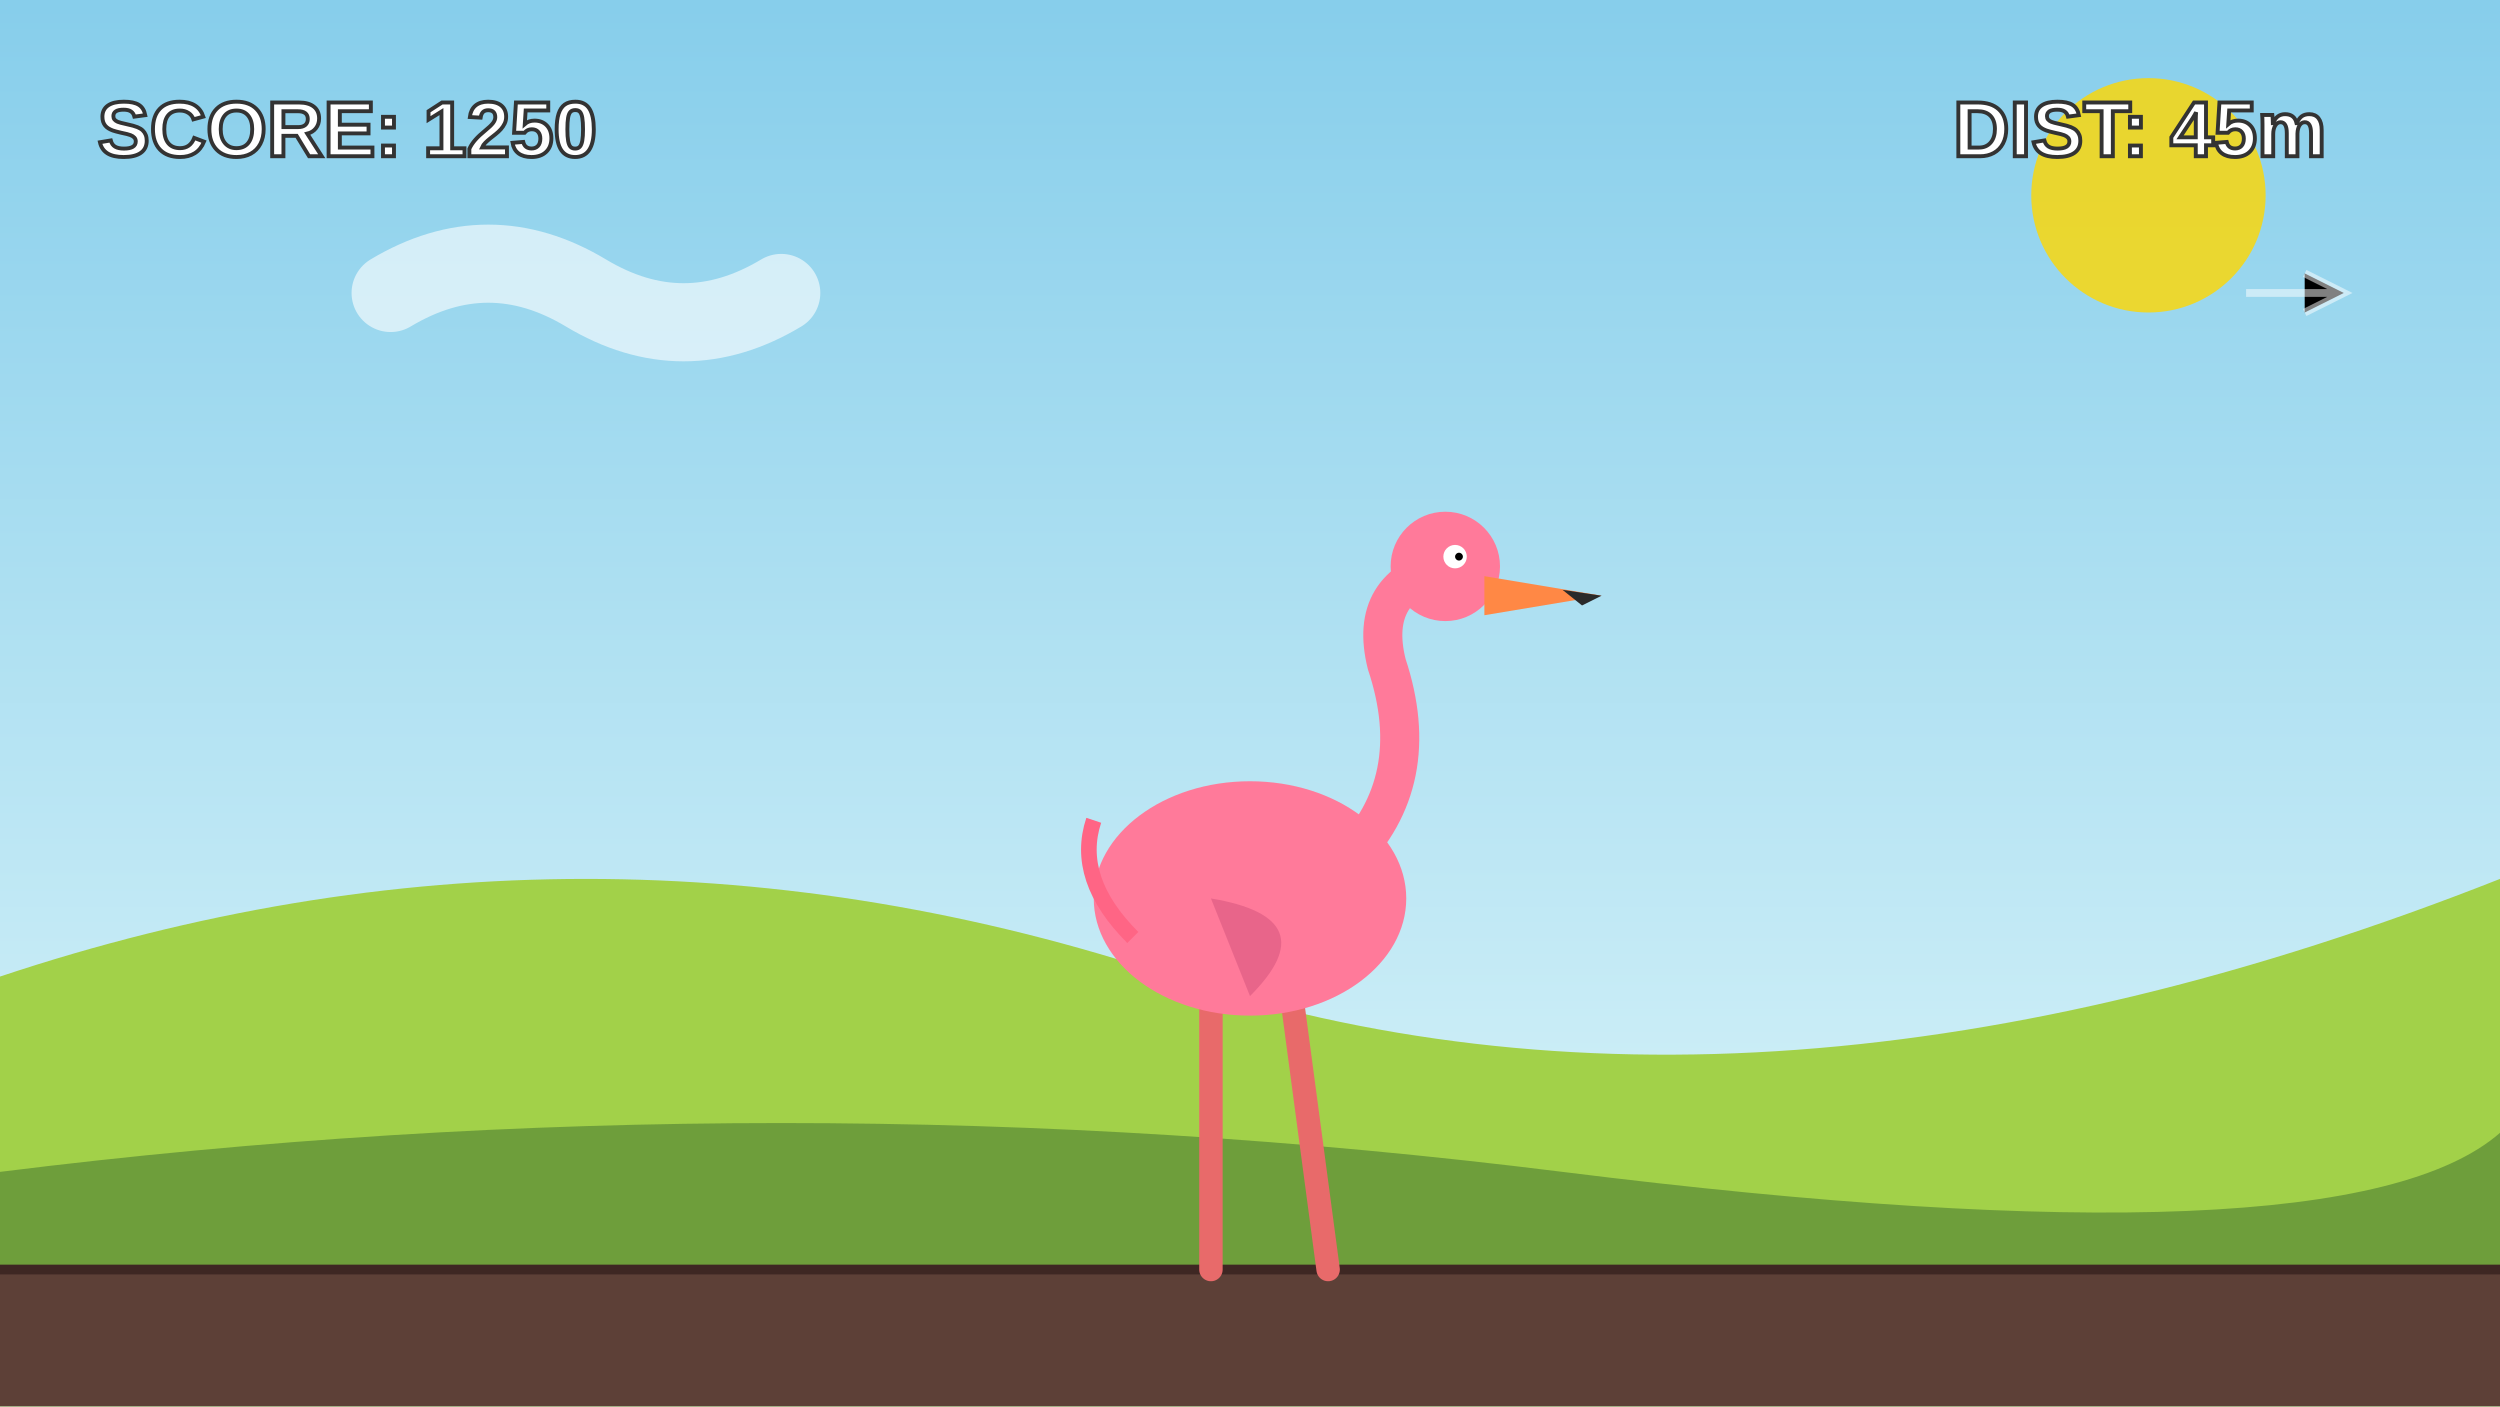
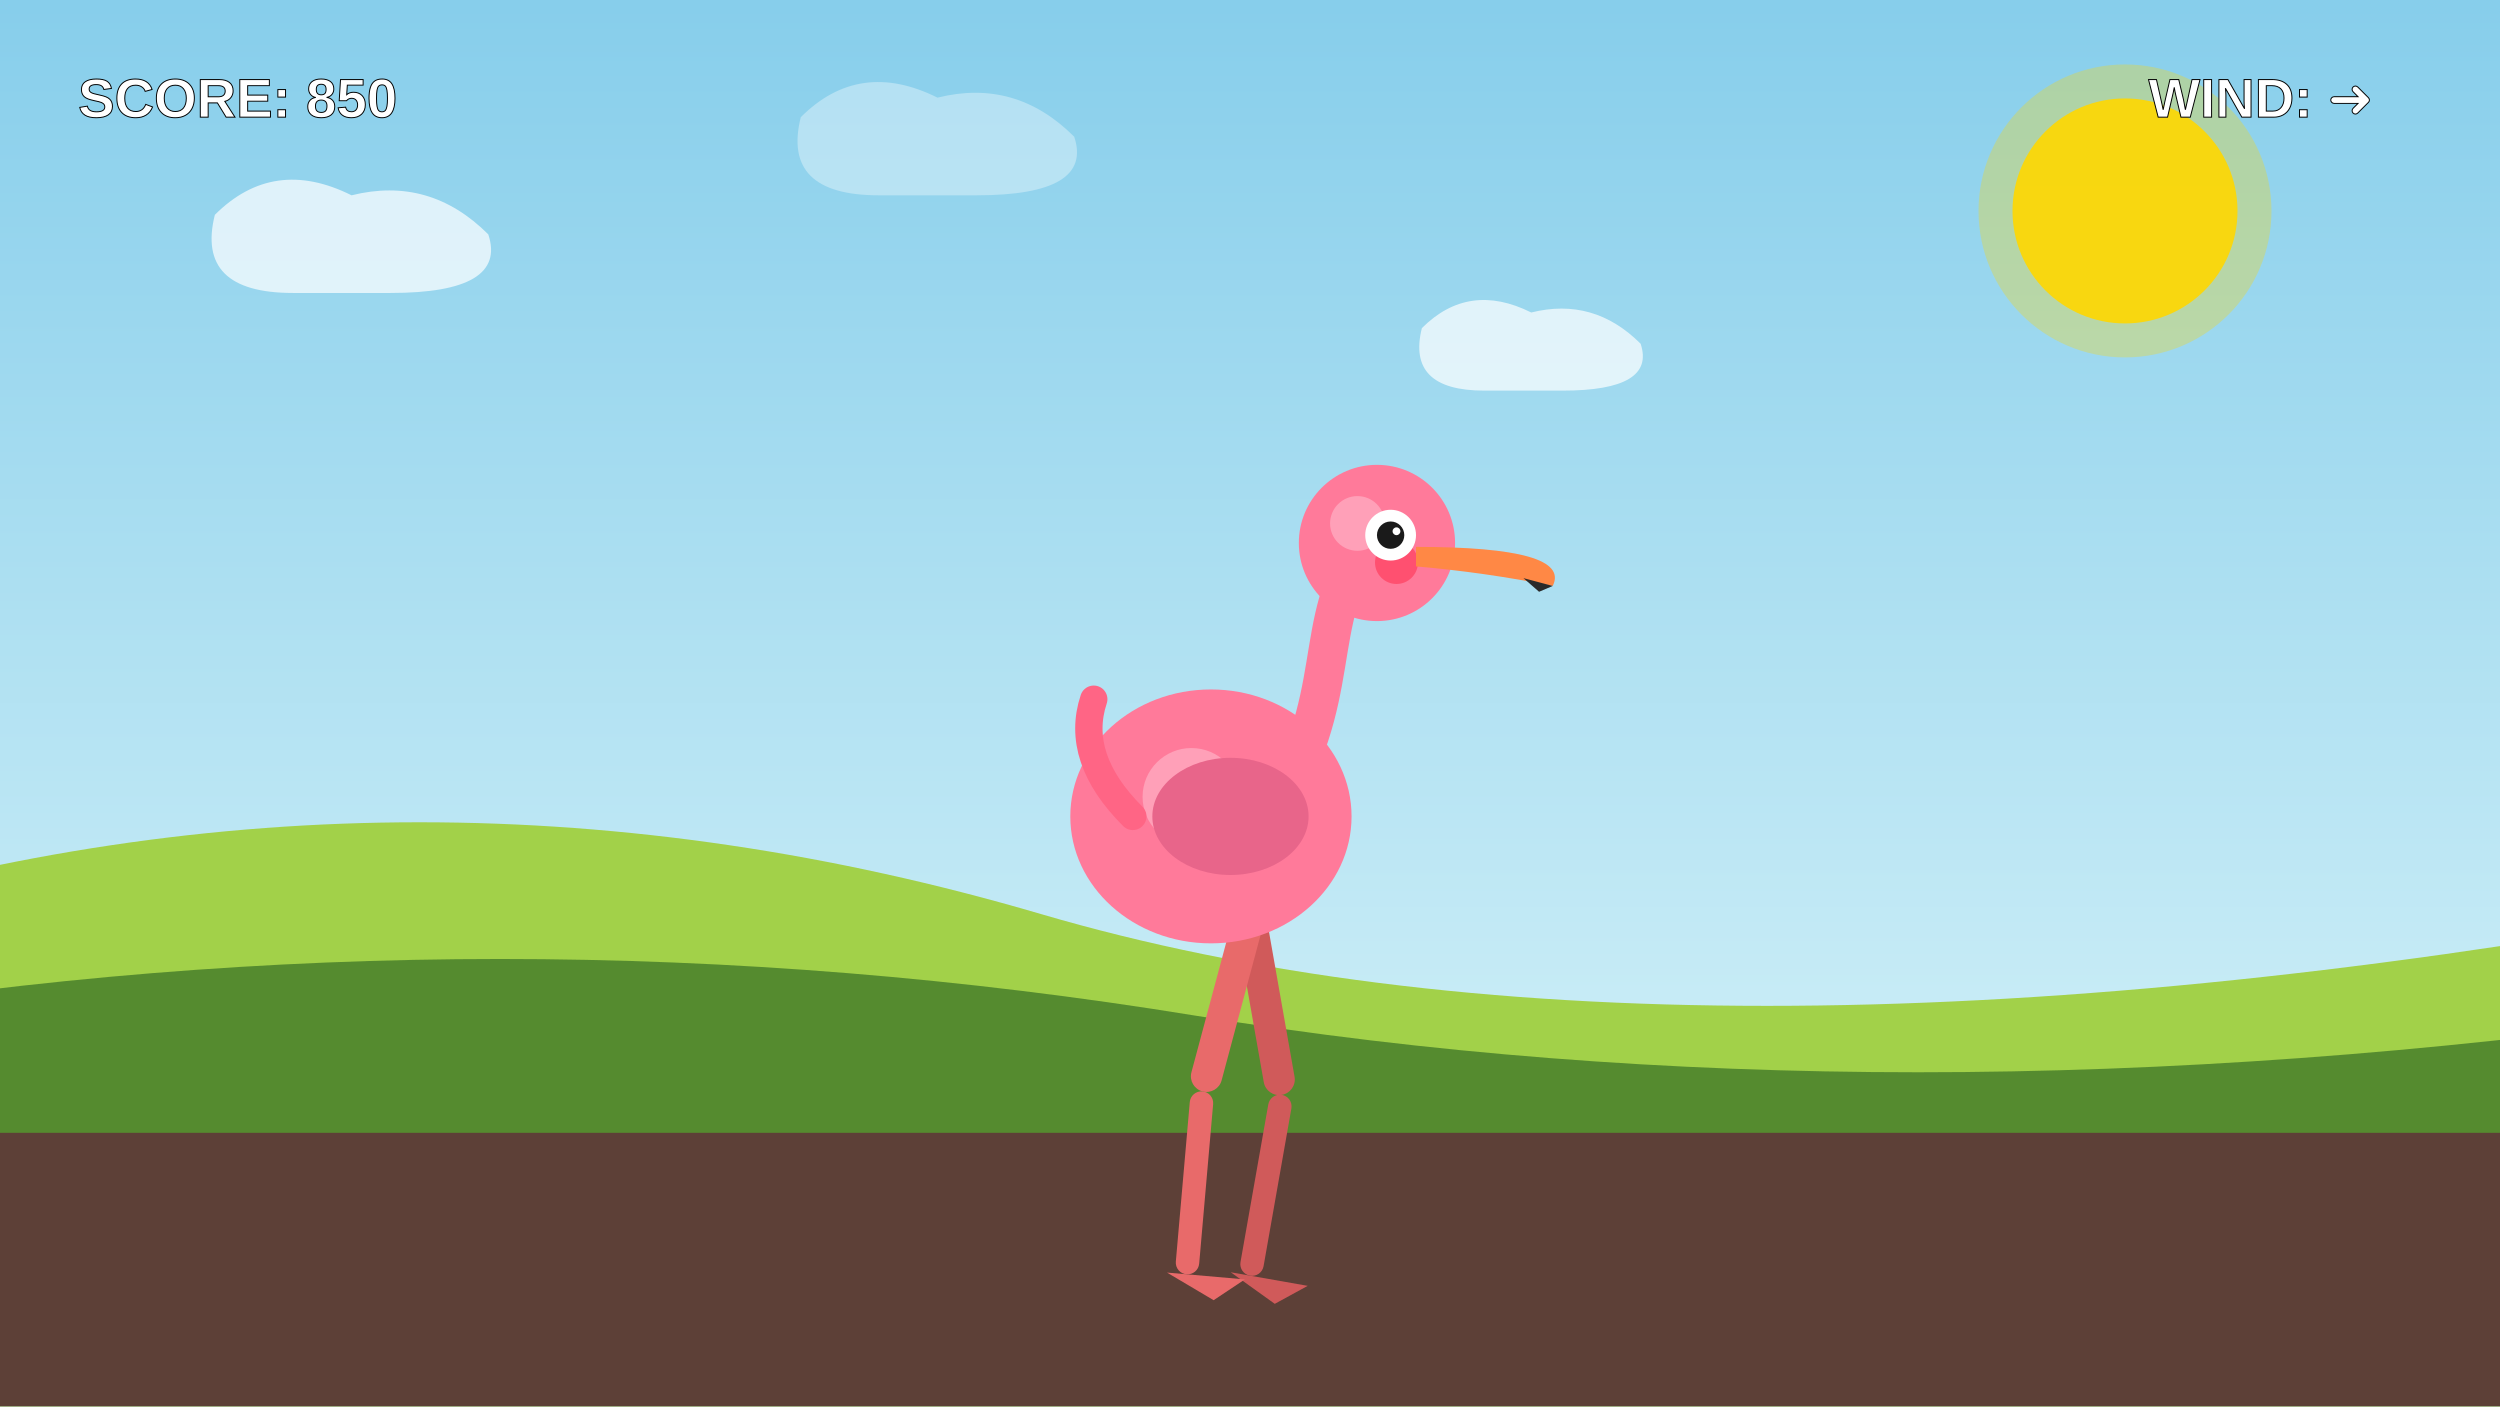
<svg xmlns="http://www.w3.org/2000/svg" width="1280" height="720" viewBox="0 0 1280 720">
  <defs>
    <linearGradient id="sky" x1="0" y1="0" x2="0" y2="1">
      <stop offset="0%" stop-color="#87CEEB" />
      <stop offset="100%" stop-color="#E0F7FA" />
    </linearGradient>
  </defs>
  <rect width="1280" height="720" fill="url(#sky)" />
-   <circle cx="1100" cy="100" r="60" fill="#FFD700" opacity="0.8" />
-   <path d="M200 150 Q 250 120, 300 150 T 400 150" stroke="white" stroke-width="40" stroke-linecap="round" opacity="0.6" />
-   <path d="M0 500 Q 300 400, 600 500 T 1280 450 V 720 H 0 Z" fill="#A2D149" />
-   <path d="M0 600 Q 400 550, 800 600 T 1280 580 V 720 H 0 Z" fill="#6E9E3B" />
-   <rect x="0" y="650" width="1280" height="70" fill="#5D4037" />
-   <line x1="0" y1="650" x2="1280" y2="650" stroke="#3E2723" stroke-width="5" />
-   <g transform="translate(640, 500)">
-     <line x1="-20" y1="0" x2="-20" y2="150" stroke="#E86A6A" stroke-width="12" stroke-linecap="round" />
-     <line x1="20" y1="0" x2="40" y2="150" stroke="#E86A6A" stroke-width="12" stroke-linecap="round" />
-     <ellipse cx="0" cy="-40" rx="80" ry="60" fill="#FF7A9A" />
-     <path d="M-60 -20 Q -90 -50, -80 -80" stroke="#FF6585" stroke-width="8" fill="none" />
-     <path d="M-20 -40 Q 40 -30, 0 10" fill="#E8658A" />
-     <path d="M50 -60 Q 90 -100, 70 -160 Q 60 -200, 100 -210" stroke="#FF7A9A" stroke-width="20" fill="none" stroke-linecap="round" />
-     <circle cx="100" cy="-210" r="28" fill="#FF7A9A" />
-     <path d="M120 -205 L 180 -195 L 120 -185 Z" fill="#FF8845" />
-     <path d="M160 -198 L 180 -195 L 170 -190 Z" fill="#2A2A2A" />
-     <circle cx="105" cy="-215" r="6" fill="white" />
-     <circle cx="107" cy="-215" r="2" fill="black" />
+   <circle cx="1088" cy="108" r="75" fill="#FFD700" opacity="0.3" />
+   <circle cx="1088" cy="108" r="57.6" fill="#FFD700" opacity="0.9" />
+   <g fill="white" opacity="0.7">
+     <path d="M200 150 Q 260 150, 250 120 Q 220 90, 180 100 Q 140 80, 110 110 Q 100 150, 150 150 Z" />
+     <path d="M800 200 Q 860 200, 850 170 Q 820 140, 780 150 Q 740 130, 710 160 Q 700 200, 750 200 Z" transform="scale(0.8) translate(200, 50)" />
+     <path d="M500 100 Q 560 100, 550 70 Q 520 40, 480 50 Q 440 30, 410 60 Q 400 100, 450 100 Z" opacity="0.5" />
  </g>
-   <text x="50" y="80" font-family="Arial, sans-serif" font-size="40" font-weight="bold" fill="white" stroke="#333" stroke-width="2">SCORE: 1250</text>
-   <text x="1000" y="80" font-family="Arial, sans-serif" font-size="40" font-weight="bold" fill="white" stroke="#333" stroke-width="2">DIST: 45m</text>
-   <path d="M1150 150 L 1200 150 M 1180 140 L 1200 150 L 1180 160" stroke="#FFF" stroke-width="4" stroke-opacity="0.5" />
+   <path d="M-100 468 Q 213 374, 533 468 T 1380 468 V 720 H -100 Z" fill="#A2D149" />
+   <path d="M-100 520 Q 256 462, 612 520 T 1380 520 V 720 H -100 Z" fill="#558B2F" />
+   <rect x="0" y="580" width="1280" height="140" fill="#5D4037" />
+   <g transform="translate(640, 468)">
+     <g transform="scale(1.0)">
+       <g transform="rotate(-10)">
+         <rect x="-8" y="0" width="16" height="94" rx="8" fill="#D05A5A" />
+         <g transform="translate(0, 94) rotate(20)">
+           <rect x="-6" y="0" width="12" height="94" rx="6" fill="#D05A5A" />
+           <path d="M-10 94 L30 94 L15 106 L-10 94 Z" fill="#D05A5A" />
+         </g>
+       </g>
+       <g transform="rotate(15)">
+         <rect x="-8" y="0" width="16" height="94" rx="8" fill="#E86A6A" />
+         <g transform="translate(0, 94) rotate(-10)">
+           <rect x="-6" y="0" width="12" height="94" rx="6" fill="#E86A6A" />
+           <path d="M-10 94 L30 94 L15 106 L-10 94 Z" fill="#E86A6A" />
+         </g>
+       </g>
+       <g transform="translate(0, -10)">
+         <path d="M10 -40 C 50 -100, 30 -140, 60 -180" stroke="#FF7A9A" stroke-width="20" fill="none" stroke-linecap="round" />
+         <circle cx="65" cy="-180" r="40" fill="#FF7A9A" />
+         <circle cx="55" cy="-190" r="14" fill="#FFA0B8" />
+         <circle cx="75" cy="-170" r="11" fill="#FF5070" />
+         <path d="M85 -178 Q 165 -178, 155 -158 Q 120 -165, 85 -168 Z" fill="#FF8845" />
+         <path d="M140 -162 L 155 -158 L 148 -155 Z" fill="#2A2A2A" />
+         <circle cx="72" cy="-184" r="13" fill="white" />
+         <circle cx="72" cy="-184" r="7" fill="#1A1A1A" />
+         <circle cx="75" cy="-186" r="2" fill="white" />
+         <ellipse cx="-20" cy="-40" rx="72" ry="65" fill="#FF7A9A" />
+         <circle cx="-30" cy="-50" r="25" fill="#FFA0B8" />
+         <ellipse cx="-10" cy="-40" rx="40" ry="30" fill="#E8658A" />
+         <path d="M-60 -40 Q -90 -70, -80 -100" stroke="#FF6585" stroke-width="14" fill="none" stroke-linecap="round" />
+       </g>
+     </g>
+   </g>
+   <text x="40" y="60" font-family="Arial, sans-serif" font-size="28" font-weight="bold" fill="white" stroke="#000" stroke-width="0.5">SCORE: 850</text>
+   <text x="1100" y="60" font-family="Arial, sans-serif" font-size="28" font-weight="bold" fill="white" stroke="#000" stroke-width="0.5">WIND: ➜</text>
</svg>
